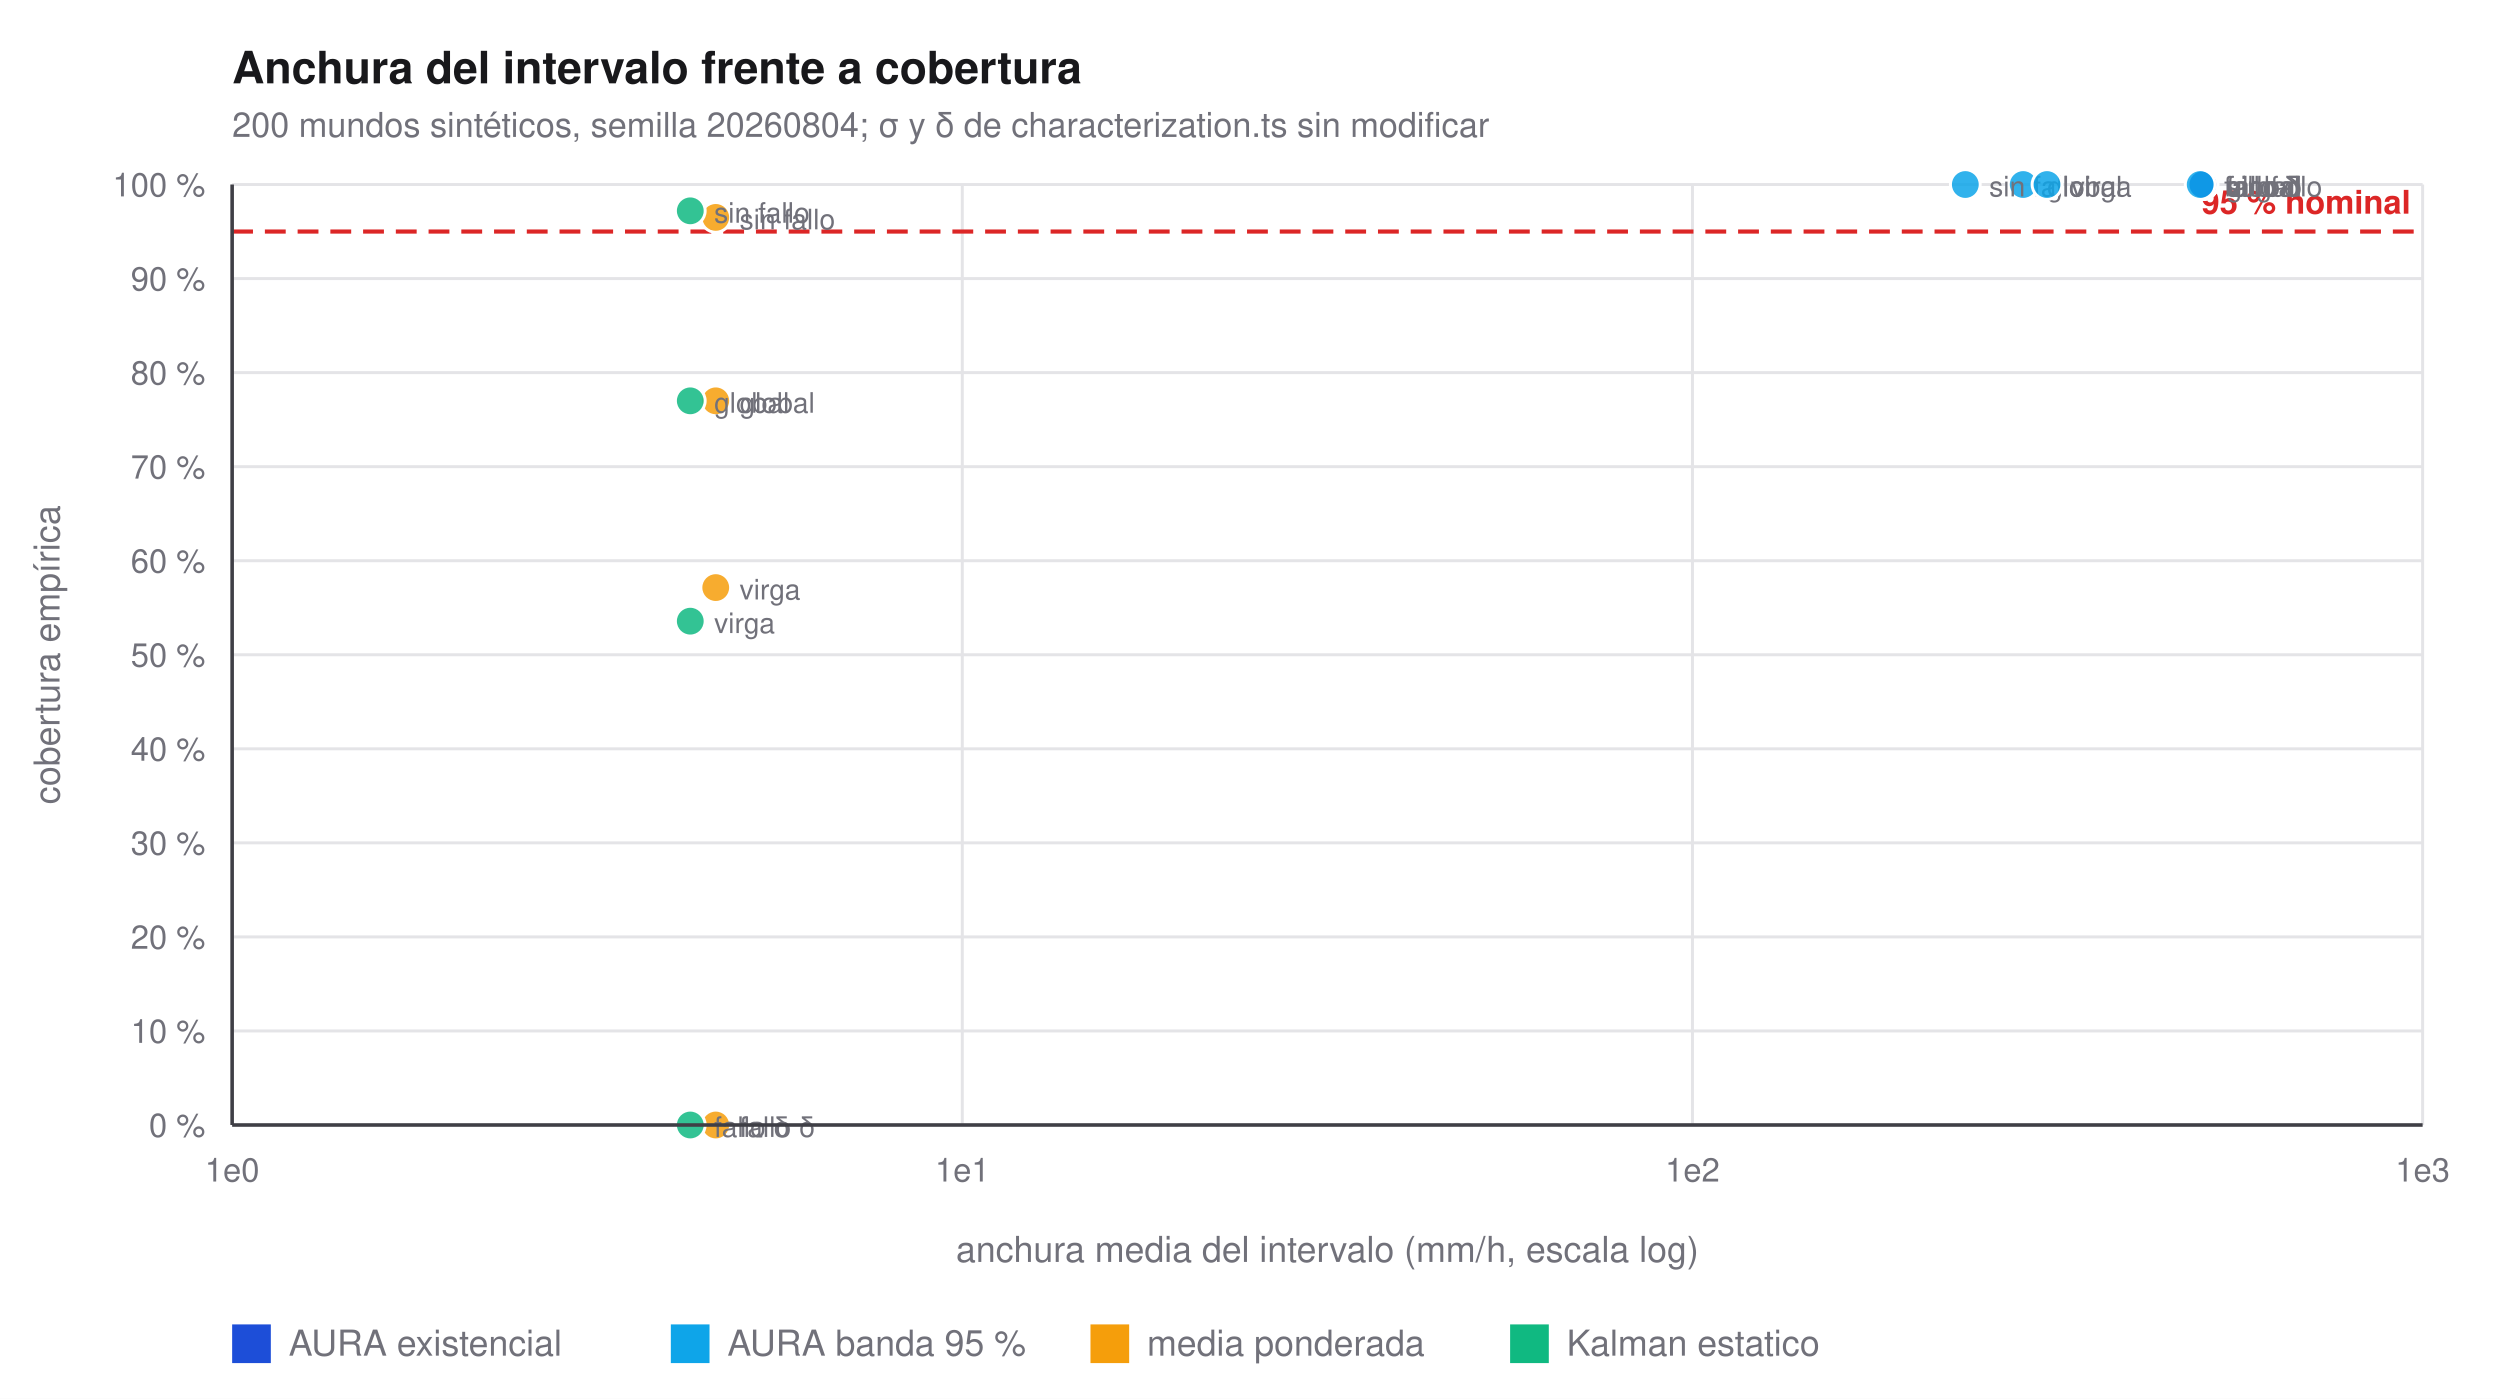
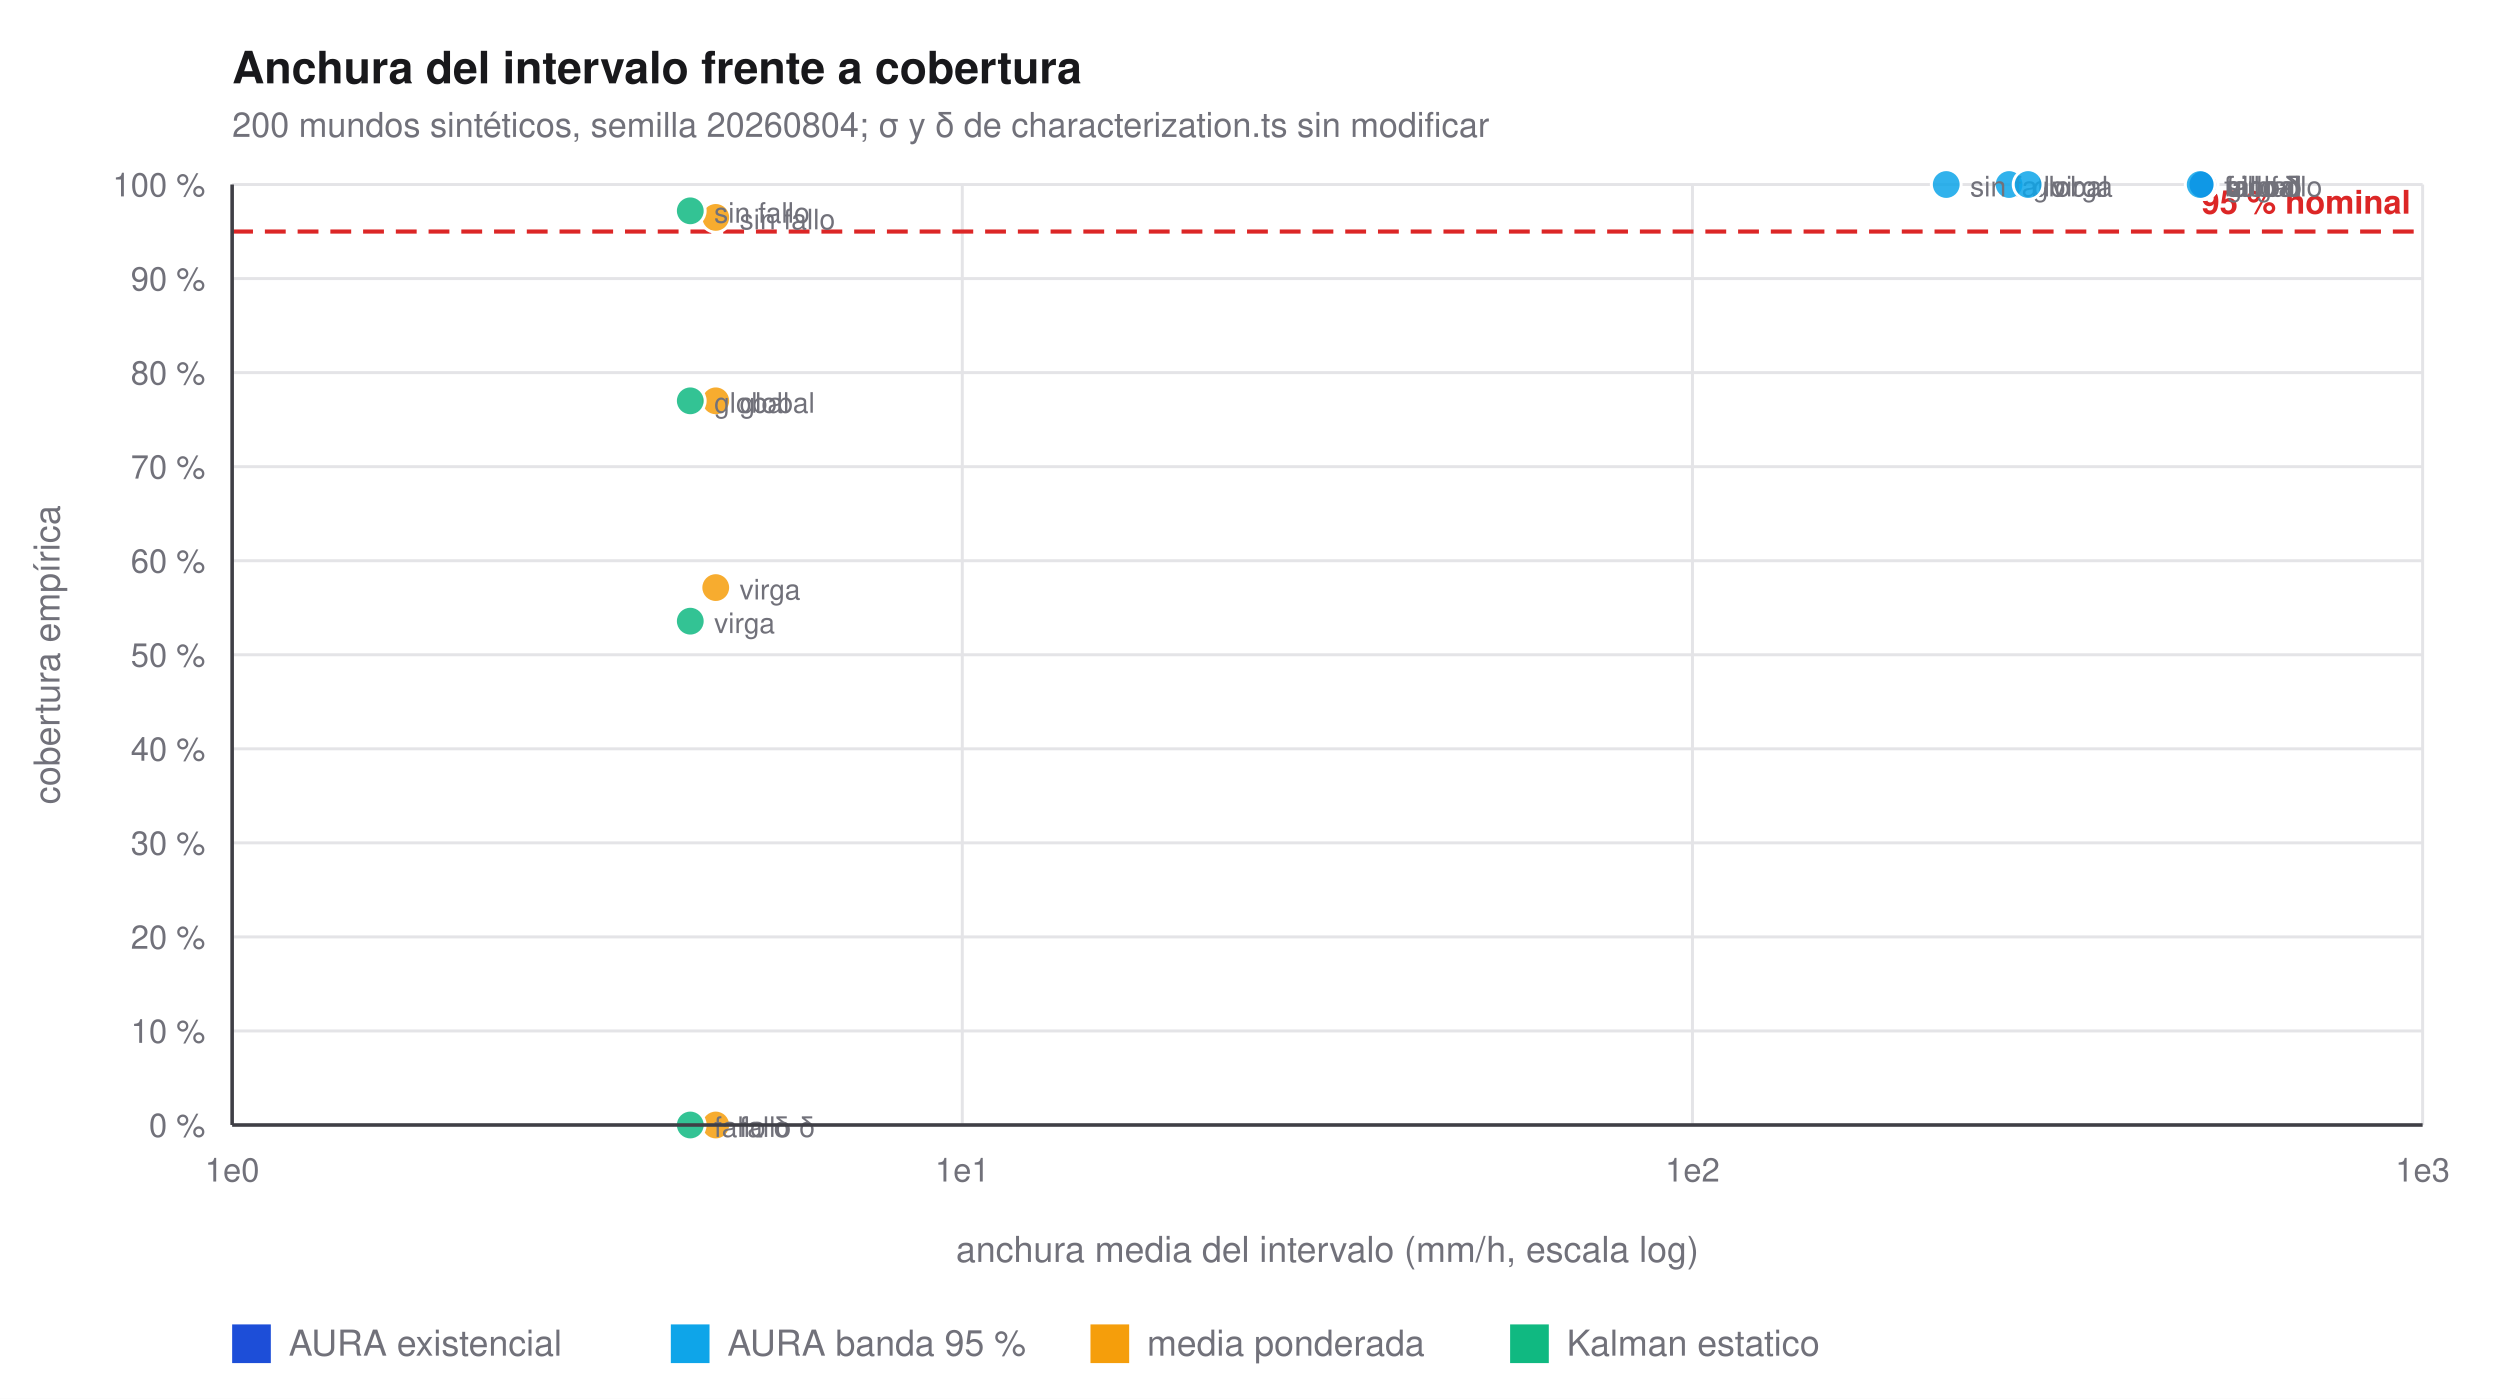
<svg xmlns="http://www.w3.org/2000/svg" width="840" height="470" viewBox="0 0 840 470" role="img" aria-labelledby="t d">
  <rect width="840" height="470" fill="#ffffff" />
  <line x1="78.000" y1="62.000" x2="78.000" y2="378.000" stroke="#e4e4e7" stroke-width="1" />
  <text x="78.000" y="397.000" font-family="Helvetica, Arial, sans-serif" font-size="11" text-anchor="middle" fill="#71717a" font-weight="normal">1e0</text>
  <line x1="323.333" y1="62.000" x2="323.333" y2="378.000" stroke="#e4e4e7" stroke-width="1" />
  <text x="323.333" y="397.000" font-family="Helvetica, Arial, sans-serif" font-size="11" text-anchor="middle" fill="#71717a" font-weight="normal">1e1</text>
  <line x1="568.667" y1="62.000" x2="568.667" y2="378.000" stroke="#e4e4e7" stroke-width="1" />
  <text x="568.667" y="397.000" font-family="Helvetica, Arial, sans-serif" font-size="11" text-anchor="middle" fill="#71717a" font-weight="normal">1e2</text>
  <line x1="814.000" y1="62.000" x2="814.000" y2="378.000" stroke="#e4e4e7" stroke-width="1" />
  <text x="814.000" y="397.000" font-family="Helvetica, Arial, sans-serif" font-size="11" text-anchor="middle" fill="#71717a" font-weight="normal">1e3</text>
  <line x1="78.000" y1="378.000" x2="814.000" y2="378.000" stroke="#e4e4e7" stroke-width="1" />
  <text x="69.000" y="382.000" font-family="Helvetica, Arial, sans-serif" font-size="11" text-anchor="end" fill="#71717a" font-weight="normal">0 %</text>
  <line x1="78.000" y1="346.400" x2="814.000" y2="346.400" stroke="#e4e4e7" stroke-width="1" />
  <text x="69.000" y="350.400" font-family="Helvetica, Arial, sans-serif" font-size="11" text-anchor="end" fill="#71717a" font-weight="normal">10 %</text>
  <line x1="78.000" y1="314.800" x2="814.000" y2="314.800" stroke="#e4e4e7" stroke-width="1" />
  <text x="69.000" y="318.800" font-family="Helvetica, Arial, sans-serif" font-size="11" text-anchor="end" fill="#71717a" font-weight="normal">20 %</text>
  <line x1="78.000" y1="283.200" x2="814.000" y2="283.200" stroke="#e4e4e7" stroke-width="1" />
  <text x="69.000" y="287.200" font-family="Helvetica, Arial, sans-serif" font-size="11" text-anchor="end" fill="#71717a" font-weight="normal">30 %</text>
  <line x1="78.000" y1="251.600" x2="814.000" y2="251.600" stroke="#e4e4e7" stroke-width="1" />
  <text x="69.000" y="255.600" font-family="Helvetica, Arial, sans-serif" font-size="11" text-anchor="end" fill="#71717a" font-weight="normal">40 %</text>
  <line x1="78.000" y1="220.000" x2="814.000" y2="220.000" stroke="#e4e4e7" stroke-width="1" />
  <text x="69.000" y="224.000" font-family="Helvetica, Arial, sans-serif" font-size="11" text-anchor="end" fill="#71717a" font-weight="normal">50 %</text>
  <line x1="78.000" y1="188.400" x2="814.000" y2="188.400" stroke="#e4e4e7" stroke-width="1" />
  <text x="69.000" y="192.400" font-family="Helvetica, Arial, sans-serif" font-size="11" text-anchor="end" fill="#71717a" font-weight="normal">60 %</text>
  <line x1="78.000" y1="156.800" x2="814.000" y2="156.800" stroke="#e4e4e7" stroke-width="1" />
  <text x="69.000" y="160.800" font-family="Helvetica, Arial, sans-serif" font-size="11" text-anchor="end" fill="#71717a" font-weight="normal">70 %</text>
  <line x1="78.000" y1="125.200" x2="814.000" y2="125.200" stroke="#e4e4e7" stroke-width="1" />
  <text x="69.000" y="129.200" font-family="Helvetica, Arial, sans-serif" font-size="11" text-anchor="end" fill="#71717a" font-weight="normal">80 %</text>
  <line x1="78.000" y1="93.600" x2="814.000" y2="93.600" stroke="#e4e4e7" stroke-width="1" />
  <text x="69.000" y="97.600" font-family="Helvetica, Arial, sans-serif" font-size="11" text-anchor="end" fill="#71717a" font-weight="normal">90 %</text>
  <line x1="78.000" y1="62.000" x2="814.000" y2="62.000" stroke="#e4e4e7" stroke-width="1" />
  <text x="69.000" y="66.000" font-family="Helvetica, Arial, sans-serif" font-size="11" text-anchor="end" fill="#71717a" font-weight="normal">100 %</text>
  <line x1="78.000" y1="77.800" x2="814.000" y2="77.800" stroke="#dc2626" stroke-width="1.4" stroke-dasharray="7 4" />
  <text x="810.000" y="71.800" font-family="Helvetica, Arial, sans-serif" font-size="11" text-anchor="end" fill="#dc2626" font-weight="bold">95 % nominal</text>
  <circle cx="740.147" cy="62.000" r="5" fill="#1d4ed8" fill-opacity="0.85" stroke="#ffffff" stroke-width="1" />
  <text x="748.147" y="66.000" font-family="Helvetica, Arial, sans-serif" font-size="9.5" text-anchor="start" fill="#71717a" font-weight="normal">global</text>
  <circle cx="740.147" cy="62.000" r="5" fill="#1d4ed8" fill-opacity="0.85" stroke="#ffffff" stroke-width="1" />
  <text x="748.147" y="66.000" font-family="Helvetica, Arial, sans-serif" font-size="9.5" text-anchor="start" fill="#71717a" font-weight="normal">sin fallo</text>
  <circle cx="740.147" cy="62.000" r="5" fill="#1d4ed8" fill-opacity="0.85" stroke="#ffffff" stroke-width="1" />
  <text x="748.147" y="66.000" font-family="Helvetica, Arial, sans-serif" font-size="9.5" text-anchor="start" fill="#71717a" font-weight="normal">fallo δ</text>
  <circle cx="740.147" cy="62.000" r="5" fill="#1d4ed8" fill-opacity="0.85" stroke="#ffffff" stroke-width="1" />
  <text x="748.147" y="66.000" font-family="Helvetica, Arial, sans-serif" font-size="9.5" text-anchor="start" fill="#71717a" font-weight="normal">virga</text>
-   <circle cx="679.796" cy="62.000" r="5" fill="#0ea5e9" fill-opacity="0.85" stroke="#ffffff" stroke-width="1" />
-   <text x="687.796" y="66.000" font-family="Helvetica, Arial, sans-serif" font-size="9.5" text-anchor="start" fill="#71717a" font-weight="normal">global</text>
-   <circle cx="660.350" cy="62.000" r="5" fill="#0ea5e9" fill-opacity="0.85" stroke="#ffffff" stroke-width="1" />
-   <text x="668.350" y="66.000" font-family="Helvetica, Arial, sans-serif" font-size="9.5" text-anchor="start" fill="#71717a" font-weight="normal">sin fallo</text>
+   <circle cx="675.055" cy="62.000" r="5" fill="#0ea5e9" fill-opacity="0.85" stroke="#ffffff" stroke-width="1" />
+   <text x="683.055" y="66.000" font-family="Helvetica, Arial, sans-serif" font-size="9.5" text-anchor="start" fill="#71717a" font-weight="normal">global</text>
+   <circle cx="653.937" cy="62.000" r="5" fill="#0ea5e9" fill-opacity="0.85" stroke="#ffffff" stroke-width="1" />
+   <text x="661.937" y="66.000" font-family="Helvetica, Arial, sans-serif" font-size="9.5" text-anchor="start" fill="#71717a" font-weight="normal">sin fallo</text>
  <circle cx="739.262" cy="62.000" r="5" fill="#0ea5e9" fill-opacity="0.85" stroke="#ffffff" stroke-width="1" />
  <text x="747.262" y="66.000" font-family="Helvetica, Arial, sans-serif" font-size="9.5" text-anchor="start" fill="#71717a" font-weight="normal">fallo δ</text>
-   <circle cx="687.793" cy="62.000" r="5" fill="#0ea5e9" fill-opacity="0.85" stroke="#ffffff" stroke-width="1" />
-   <text x="695.793" y="66.000" font-family="Helvetica, Arial, sans-serif" font-size="9.5" text-anchor="start" fill="#71717a" font-weight="normal">virga</text>
+   <circle cx="681.450" cy="62.000" r="5" fill="#0ea5e9" fill-opacity="0.85" stroke="#ffffff" stroke-width="1" />
+   <text x="689.450" y="66.000" font-family="Helvetica, Arial, sans-serif" font-size="9.5" text-anchor="start" fill="#71717a" font-weight="normal">virga</text>
  <circle cx="240.489" cy="134.680" r="5" fill="#f59e0b" fill-opacity="0.85" stroke="#ffffff" stroke-width="1" />
  <text x="248.489" y="138.680" font-family="Helvetica, Arial, sans-serif" font-size="9.5" text-anchor="start" fill="#71717a" font-weight="normal">global</text>
  <circle cx="240.489" cy="73.049" r="5" fill="#f59e0b" fill-opacity="0.85" stroke="#ffffff" stroke-width="1" />
  <text x="248.489" y="77.049" font-family="Helvetica, Arial, sans-serif" font-size="9.5" text-anchor="start" fill="#71717a" font-weight="normal">sin fallo</text>
  <circle cx="240.489" cy="378.000" r="5" fill="#f59e0b" fill-opacity="0.85" stroke="#ffffff" stroke-width="1" />
  <text x="248.489" y="382.000" font-family="Helvetica, Arial, sans-serif" font-size="9.5" text-anchor="start" fill="#71717a" font-weight="normal">fallo δ</text>
  <circle cx="240.489" cy="197.429" r="5" fill="#f59e0b" fill-opacity="0.85" stroke="#ffffff" stroke-width="1" />
  <text x="248.489" y="201.429" font-family="Helvetica, Arial, sans-serif" font-size="9.5" text-anchor="start" fill="#71717a" font-weight="normal">virga</text>
  <circle cx="231.933" cy="134.680" r="5" fill="#10b981" fill-opacity="0.85" stroke="#ffffff" stroke-width="1" />
  <text x="239.933" y="138.680" font-family="Helvetica, Arial, sans-serif" font-size="9.5" text-anchor="start" fill="#71717a" font-weight="normal">global</text>
  <circle cx="231.933" cy="70.839" r="5" fill="#10b981" fill-opacity="0.85" stroke="#ffffff" stroke-width="1" />
  <text x="239.933" y="74.839" font-family="Helvetica, Arial, sans-serif" font-size="9.5" text-anchor="start" fill="#71717a" font-weight="normal">sin fallo</text>
  <circle cx="231.933" cy="378.000" r="5" fill="#10b981" fill-opacity="0.85" stroke="#ffffff" stroke-width="1" />
  <text x="239.933" y="382.000" font-family="Helvetica, Arial, sans-serif" font-size="9.5" text-anchor="start" fill="#71717a" font-weight="normal">fallo δ</text>
  <circle cx="231.933" cy="208.714" r="5" fill="#10b981" fill-opacity="0.85" stroke="#ffffff" stroke-width="1" />
  <text x="239.933" y="212.714" font-family="Helvetica, Arial, sans-serif" font-size="9.5" text-anchor="start" fill="#71717a" font-weight="normal">virga</text>
  <line x1="78.000" y1="62.000" x2="78.000" y2="378.000" stroke="#3f3f46" stroke-width="1.2" />
  <line x1="78.000" y1="378.000" x2="814.000" y2="378.000" stroke="#3f3f46" stroke-width="1.2" />
  <text x="78.000" y="28.000" font-family="Helvetica, Arial, sans-serif" font-size="15" text-anchor="start" fill="#18181b" font-weight="bold">Anchura del intervalo frente a cobertura</text>
  <text x="78.000" y="46.000" font-family="Helvetica, Arial, sans-serif" font-size="11.5" text-anchor="start" fill="#71717a" font-weight="normal">200 mundos sintéticos, semilla 20260804; σ y δ de characterization.ts sin modificar</text>
  <text x="446.000" y="424.000" font-family="Helvetica, Arial, sans-serif" font-size="12" text-anchor="middle" fill="#71717a" font-weight="normal">anchura media del intervalo (mm/h, escala log)</text>
  <text transform="translate(20 220.000) rotate(-90)" font-family="Helvetica, Arial, sans-serif" font-size="12" text-anchor="middle" fill="#71717a">cobertura empírica</text>
  <rect x="78.000" y="445.000" width="13.000" height="13.000" fill="#1d4ed8" />
  <text x="97.000" y="455.500" font-family="Helvetica, Arial, sans-serif" font-size="12" text-anchor="start" fill="#71717a" font-weight="normal">AURA existencial</text>
  <rect x="225.400" y="445.000" width="13.000" height="13.000" fill="#0ea5e9" />
  <text x="244.400" y="455.500" font-family="Helvetica, Arial, sans-serif" font-size="12" text-anchor="start" fill="#71717a" font-weight="normal">AURA banda 95 %</text>
  <rect x="366.400" y="445.000" width="13.000" height="13.000" fill="#f59e0b" />
  <text x="385.400" y="455.500" font-family="Helvetica, Arial, sans-serif" font-size="12" text-anchor="start" fill="#71717a" font-weight="normal">media ponderada</text>
  <rect x="507.400" y="445.000" width="13.000" height="13.000" fill="#10b981" />
  <text x="526.400" y="455.500" font-family="Helvetica, Arial, sans-serif" font-size="12" text-anchor="start" fill="#71717a" font-weight="normal">Kalman estatico</text>
</svg>
